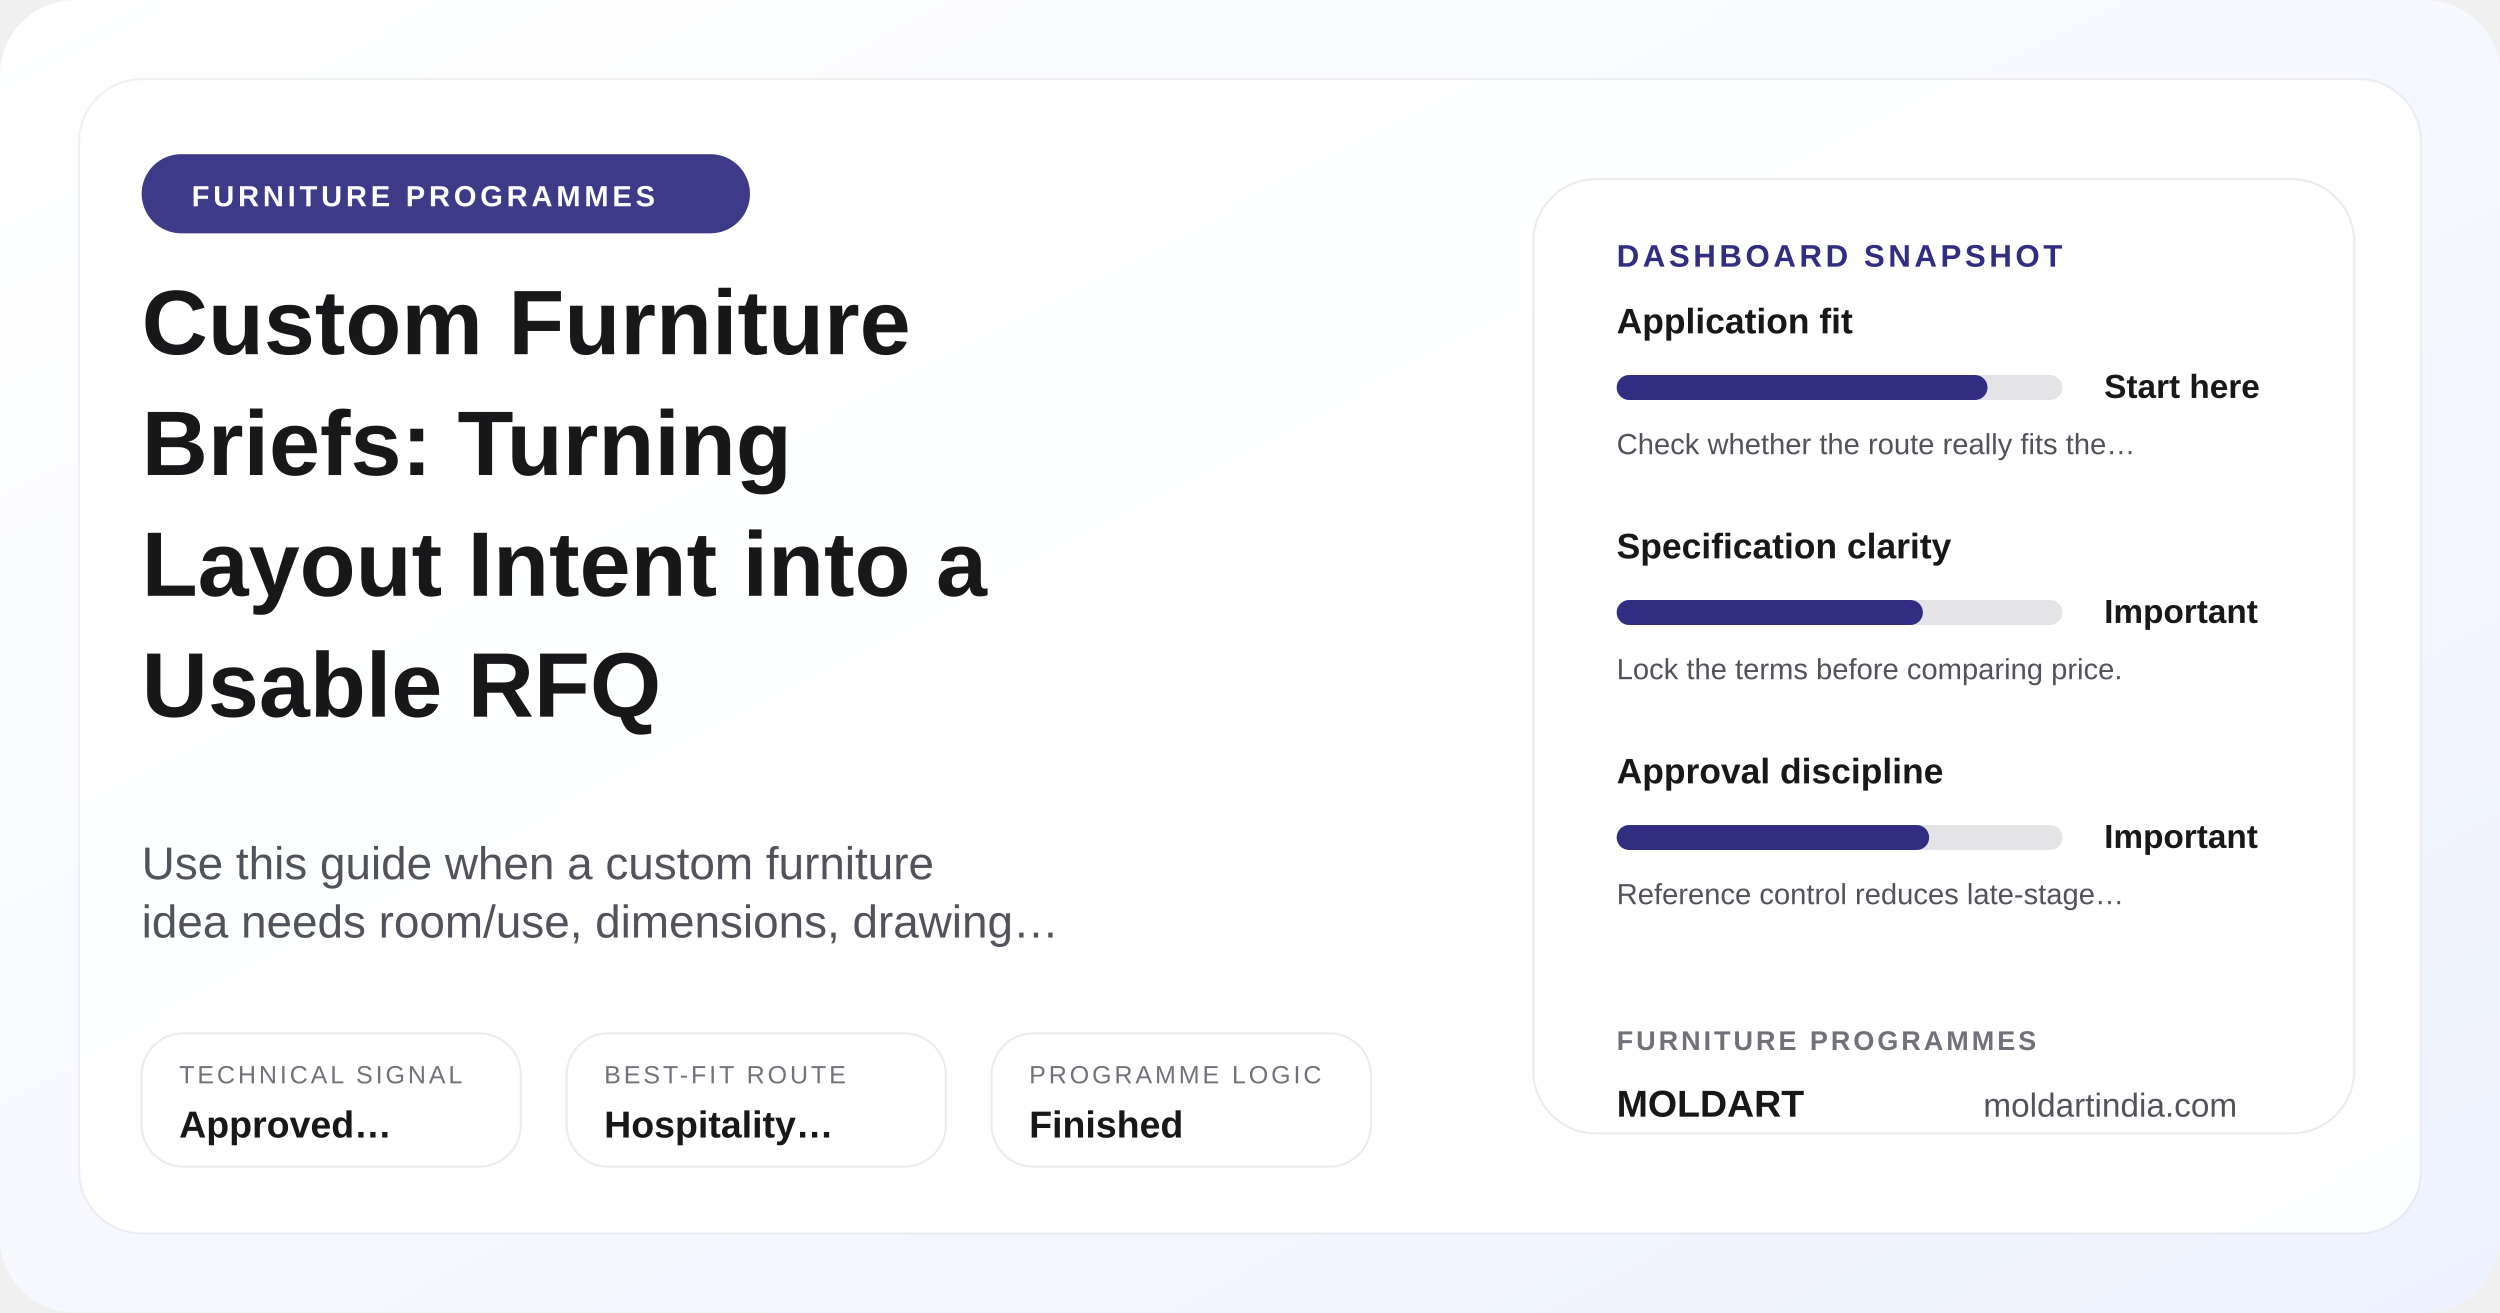
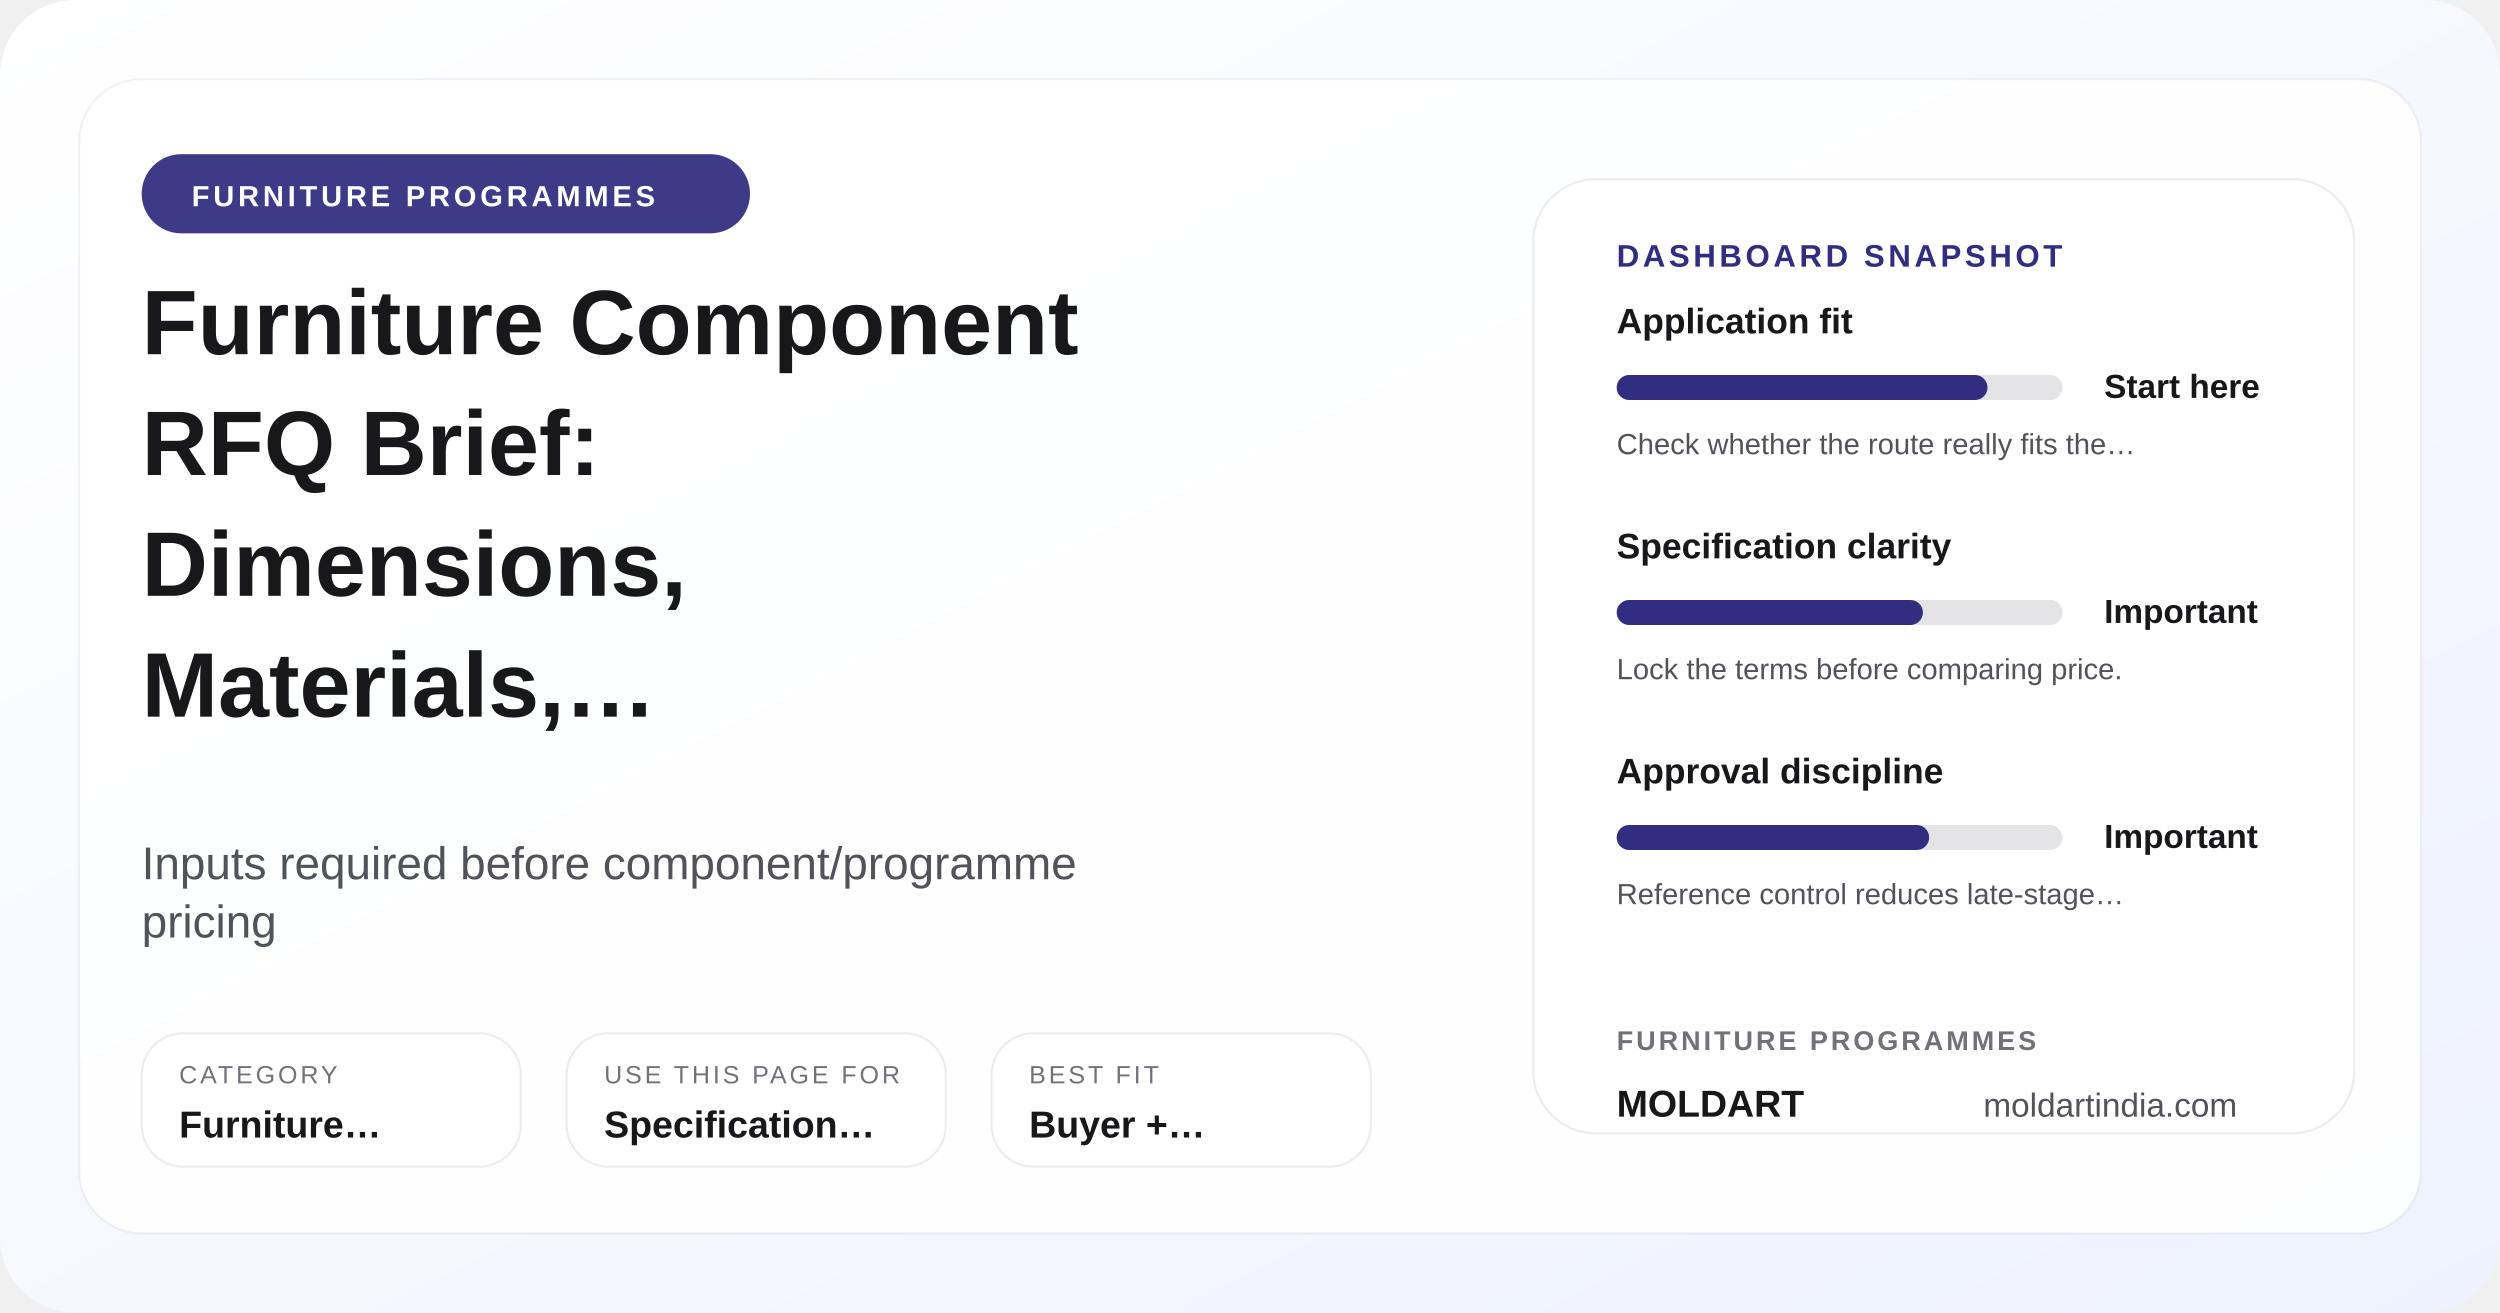
- <svg xmlns="http://www.w3.org/2000/svg" width="1200" height="630" viewBox="0 0 1200 630" role="img" aria-label="Custom Furniture Briefs: Turning Layout Intent into a Usable RFQ">
+ <svg xmlns="http://www.w3.org/2000/svg" width="1200" height="630" viewBox="0 0 1200 630" role="img" aria-label="Furniture Component RFQ Brief: Dimensions, Materials, Hardware and Packing">
  <defs>
    <linearGradient id="posterGrad-custom-furniture-brief-guide" x1="0%" y1="0%" x2="100%" y2="100%">
      <stop offset="0%" stop-color="#ffffff" />
      <stop offset="100%" stop-color="#eef2ff" />
    </linearGradient>
  </defs>
  <rect width="1200" height="630" rx="36" fill="url(#posterGrad-custom-furniture-brief-guide)" />
  <rect x="38" y="38" width="1124" height="554" rx="30" fill="rgba(255,255,255,0.9)" stroke="rgba(24,24,27,0.06)" />
  <circle cx="1072" cy="110" r="18" fill="#c7d2fe" />
  <circle cx="1036" cy="110" r="8" fill="#312e81" />
  <rect x="68" y="74" width="292" height="38" rx="19" fill="#312e81" opacity="0.94" />
  <text x="92" y="99" font-family="Arial, sans-serif" font-size="14" font-weight="700" fill="#ffffff" letter-spacing="1.8">FURNITURE PROGRAMMES</text>
-   <text x="68" y="170" font-family="Arial, sans-serif" font-size="44" font-weight="700" fill="#18181b">Custom Furniture</text>
-   <text x="68" y="228" font-family="Arial, sans-serif" font-size="44" font-weight="700" fill="#18181b">Briefs: Turning</text>
-   <text x="68" y="286" font-family="Arial, sans-serif" font-size="44" font-weight="700" fill="#18181b">Layout Intent into a</text>
-   <text x="68" y="344" font-family="Arial, sans-serif" font-size="44" font-weight="700" fill="#18181b">Usable RFQ</text>
-   <text x="68" y="422" font-family="Arial, sans-serif" font-size="22" fill="#52525b">Use this guide when a custom furniture</text>
-   <text x="68" y="450" font-family="Arial, sans-serif" font-size="22" fill="#52525b">idea needs room/use, dimensions, drawing…</text>
+   <text x="68" y="170" font-family="Arial, sans-serif" font-size="44" font-weight="700" fill="#18181b">Furniture Component</text>
+   <text x="68" y="228" font-family="Arial, sans-serif" font-size="44" font-weight="700" fill="#18181b">RFQ Brief:</text>
+   <text x="68" y="286" font-family="Arial, sans-serif" font-size="44" font-weight="700" fill="#18181b">Dimensions,</text>
+   <text x="68" y="344" font-family="Arial, sans-serif" font-size="44" font-weight="700" fill="#18181b">Materials,…</text>
+   <text x="68" y="422" font-family="Arial, sans-serif" font-size="22" fill="#52525b">Inputs required before component/programme</text>
+   <text x="68" y="450" font-family="Arial, sans-serif" font-size="22" fill="#52525b">pricing</text>
  <rect x="68" y="496" width="182" height="64" rx="20" fill="rgba(255,255,255,0.94)" stroke="rgba(24,24,27,0.08)" />
-   <text x="86" y="520" font-family="Arial, sans-serif" font-size="12" fill="#71717a" letter-spacing="1.4">TECHNICAL SIGNAL</text>
-   <text x="86" y="546" font-family="Arial, sans-serif" font-size="18" font-weight="700" fill="#18181b">Approved…</text>
+   <text x="86" y="520" font-family="Arial, sans-serif" font-size="12" fill="#71717a" letter-spacing="1.4">CATEGORY</text>
+   <text x="86" y="546" font-family="Arial, sans-serif" font-size="18" font-weight="700" fill="#18181b">Furniture…</text>
  <rect x="272" y="496" width="182" height="64" rx="20" fill="rgba(255,255,255,0.94)" stroke="rgba(24,24,27,0.08)" />
-   <text x="290" y="520" font-family="Arial, sans-serif" font-size="12" fill="#71717a" letter-spacing="1.4">BEST-FIT ROUTE</text>
-   <text x="290" y="546" font-family="Arial, sans-serif" font-size="18" font-weight="700" fill="#18181b">Hospitality…</text>
+   <text x="290" y="520" font-family="Arial, sans-serif" font-size="12" fill="#71717a" letter-spacing="1.4">USE THIS PAGE FOR</text>
+   <text x="290" y="546" font-family="Arial, sans-serif" font-size="18" font-weight="700" fill="#18181b">Specification…</text>
  <rect x="476" y="496" width="182" height="64" rx="20" fill="rgba(255,255,255,0.94)" stroke="rgba(24,24,27,0.08)" />
-   <text x="494" y="520" font-family="Arial, sans-serif" font-size="12" fill="#71717a" letter-spacing="1.4">PROGRAMME LOGIC</text>
-   <text x="494" y="546" font-family="Arial, sans-serif" font-size="18" font-weight="700" fill="#18181b">Finished</text>
+   <text x="494" y="520" font-family="Arial, sans-serif" font-size="12" fill="#71717a" letter-spacing="1.4">BEST FIT</text>
+   <text x="494" y="546" font-family="Arial, sans-serif" font-size="18" font-weight="700" fill="#18181b">Buyer +…</text>
  <rect x="736" y="86" width="394" height="458" rx="30" fill="#ffffff" stroke="rgba(24,24,27,0.08)" />
  <text x="776" y="128" font-family="Arial, sans-serif" font-size="15" font-weight="700" fill="#312e81" letter-spacing="1.7">DASHBOARD SNAPSHOT</text>
  <text x="776" y="160" font-family="Arial, sans-serif" font-size="17" font-weight="700" fill="#18181b">Application fit</text>
  <rect x="776" y="180" width="214" height="12" rx="6" fill="#e4e4e7" />
  <rect x="776" y="180" width="178" height="12" rx="6" fill="#312e81" />
  <text x="1010" y="191" font-family="Arial, sans-serif" font-size="16" font-weight="700" fill="#18181b">Start here</text>
  <text x="776" y="218" font-family="Arial, sans-serif" font-size="14" fill="#52525b">Check whether the route really fits the…</text>
  <text x="776" y="268" font-family="Arial, sans-serif" font-size="17" font-weight="700" fill="#18181b">Specification clarity</text>
  <rect x="776" y="288" width="214" height="12" rx="6" fill="#e4e4e7" />
  <rect x="776" y="288" width="147" height="12" rx="6" fill="#312e81" />
  <text x="1010" y="299" font-family="Arial, sans-serif" font-size="16" font-weight="700" fill="#18181b">Important</text>
  <text x="776" y="326" font-family="Arial, sans-serif" font-size="14" fill="#52525b">Lock the terms before comparing price.</text>
  <text x="776" y="376" font-family="Arial, sans-serif" font-size="17" font-weight="700" fill="#18181b">Approval discipline</text>
  <rect x="776" y="396" width="214" height="12" rx="6" fill="#e4e4e7" />
  <rect x="776" y="396" width="150" height="12" rx="6" fill="#312e81" />
  <text x="1010" y="407" font-family="Arial, sans-serif" font-size="16" font-weight="700" fill="#18181b">Important</text>
  <text x="776" y="434" font-family="Arial, sans-serif" font-size="14" fill="#52525b">Reference control reduces late-stage…</text>
  <text x="776" y="504" font-family="Arial, sans-serif" font-size="13" font-weight="700" fill="#71717a" letter-spacing="1.4">FURNITURE PROGRAMMES</text>
  <text x="776" y="536" font-family="Arial, sans-serif" font-size="18" font-weight="700" fill="#18181b">MOLDART</text>
  <text x="952" y="536" font-family="Arial, sans-serif" font-size="16" fill="#52525b">moldartindia.com</text>
</svg>
